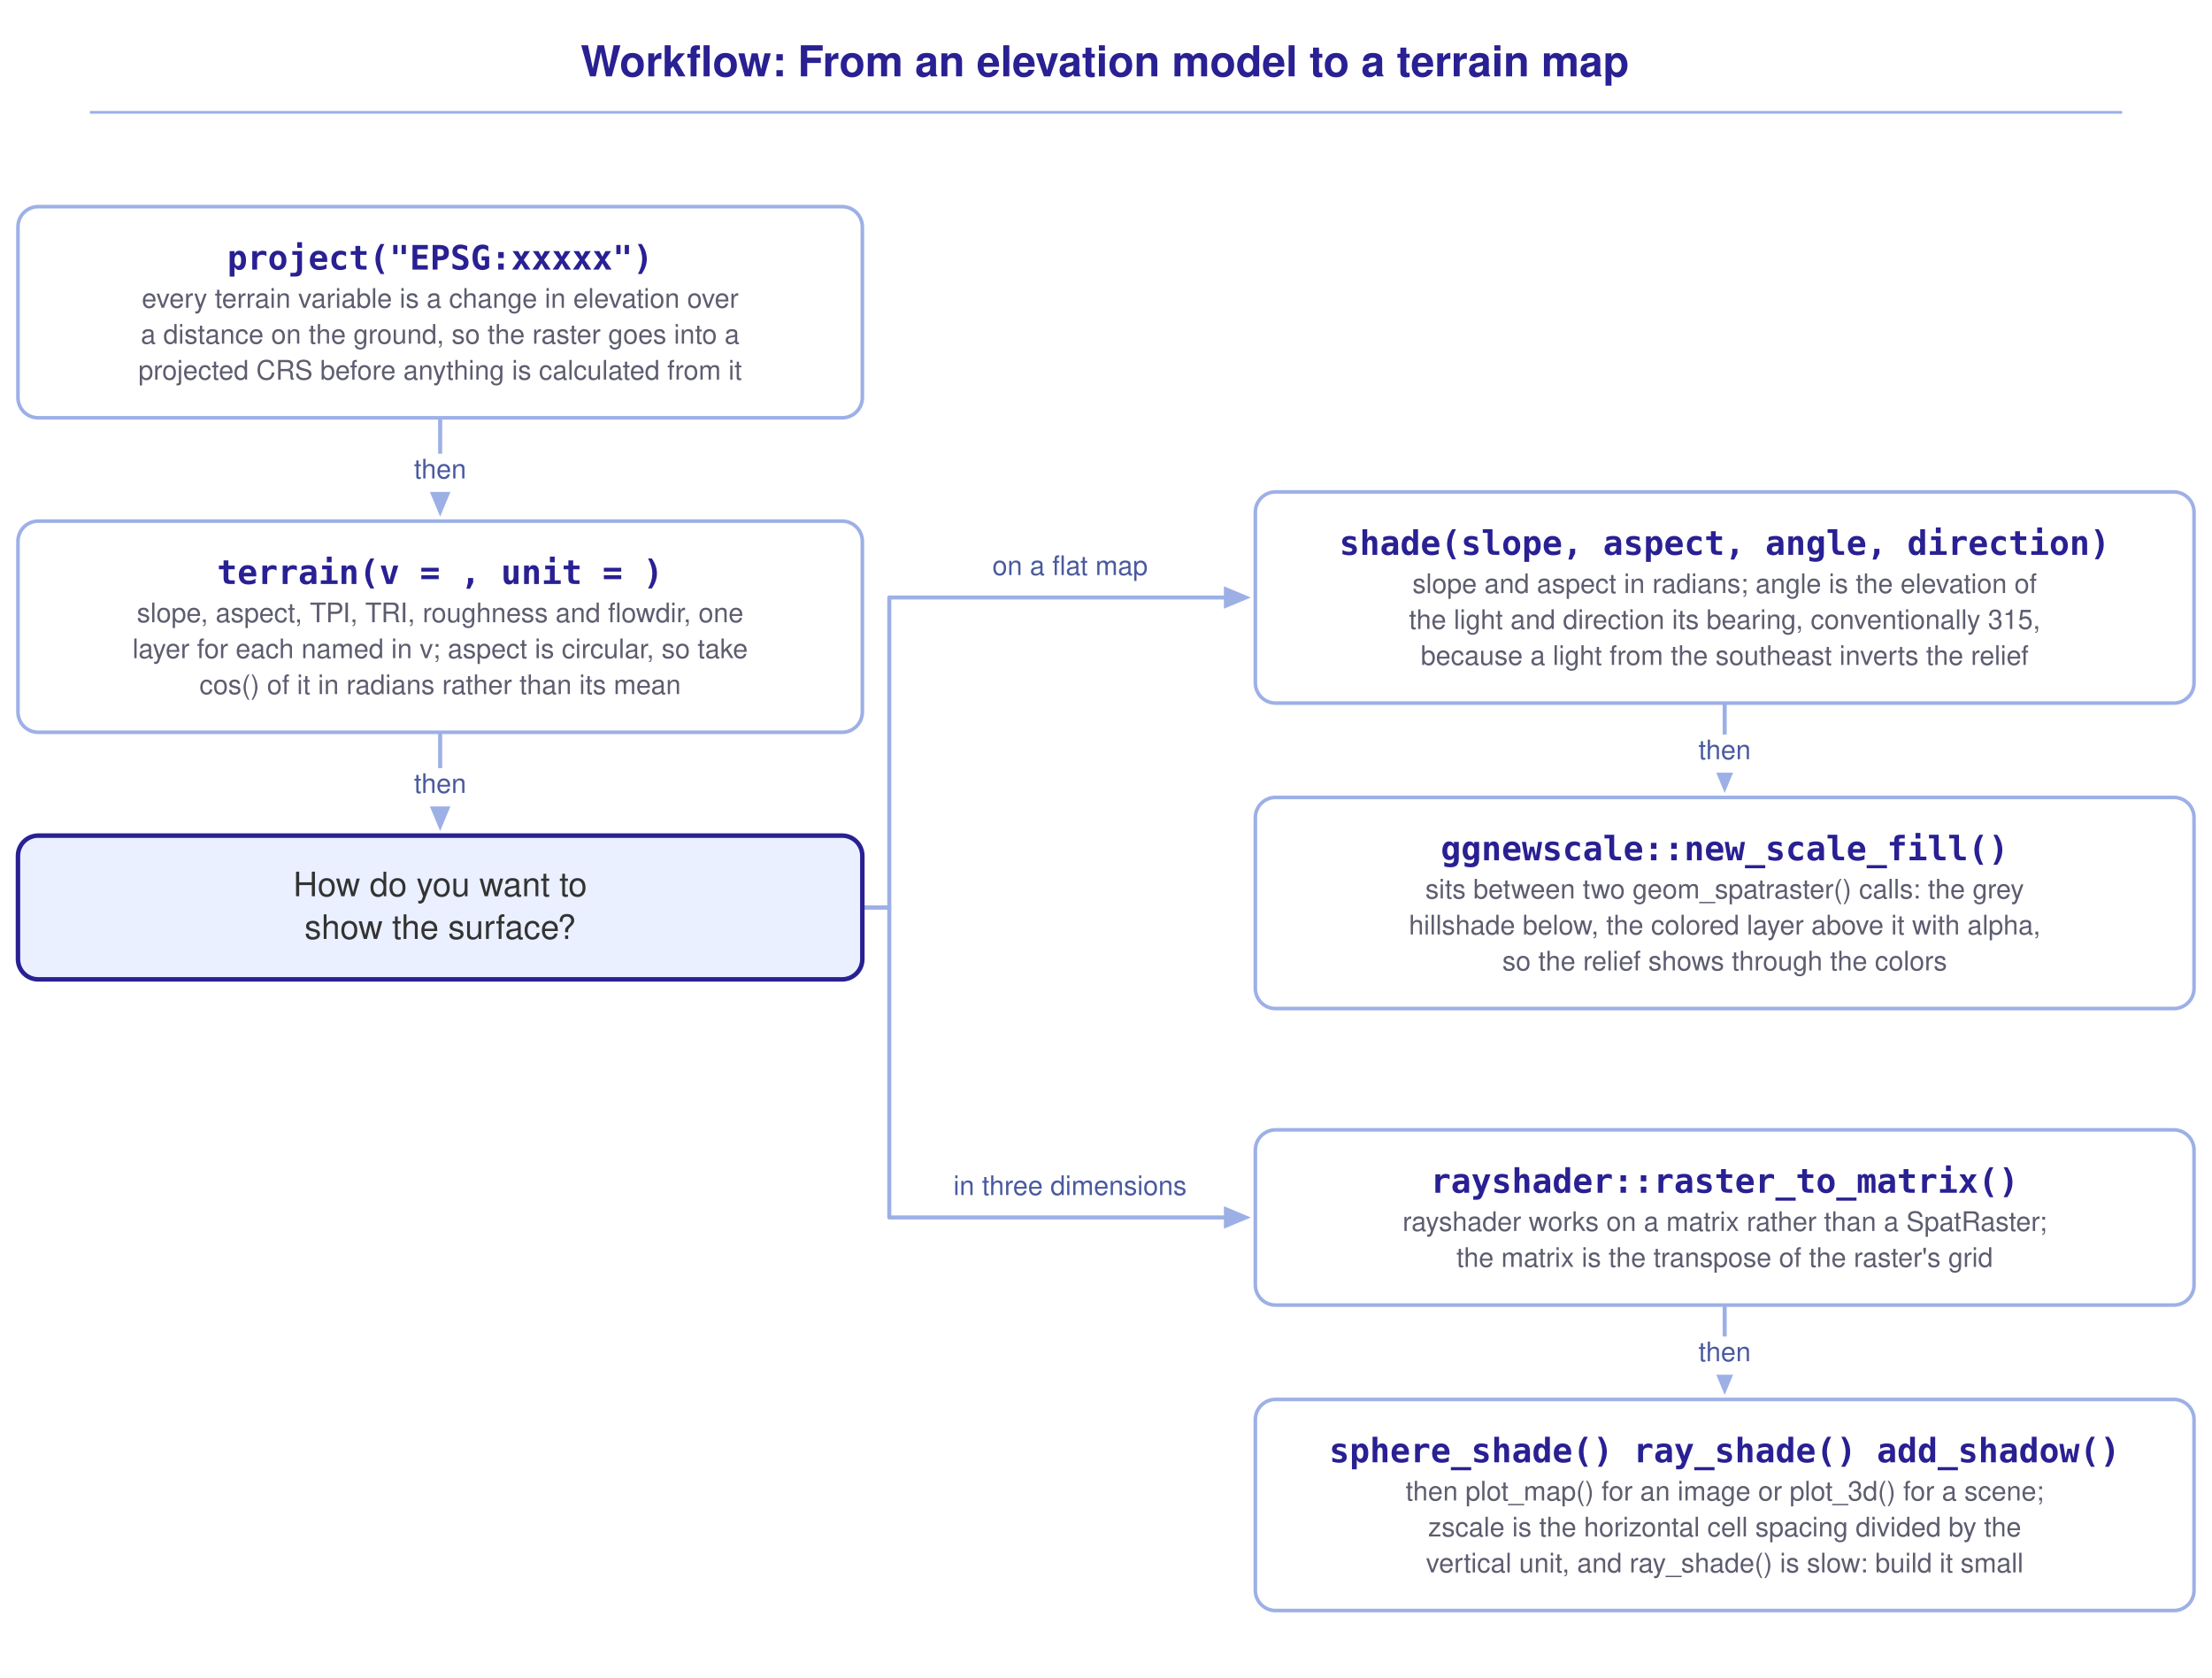
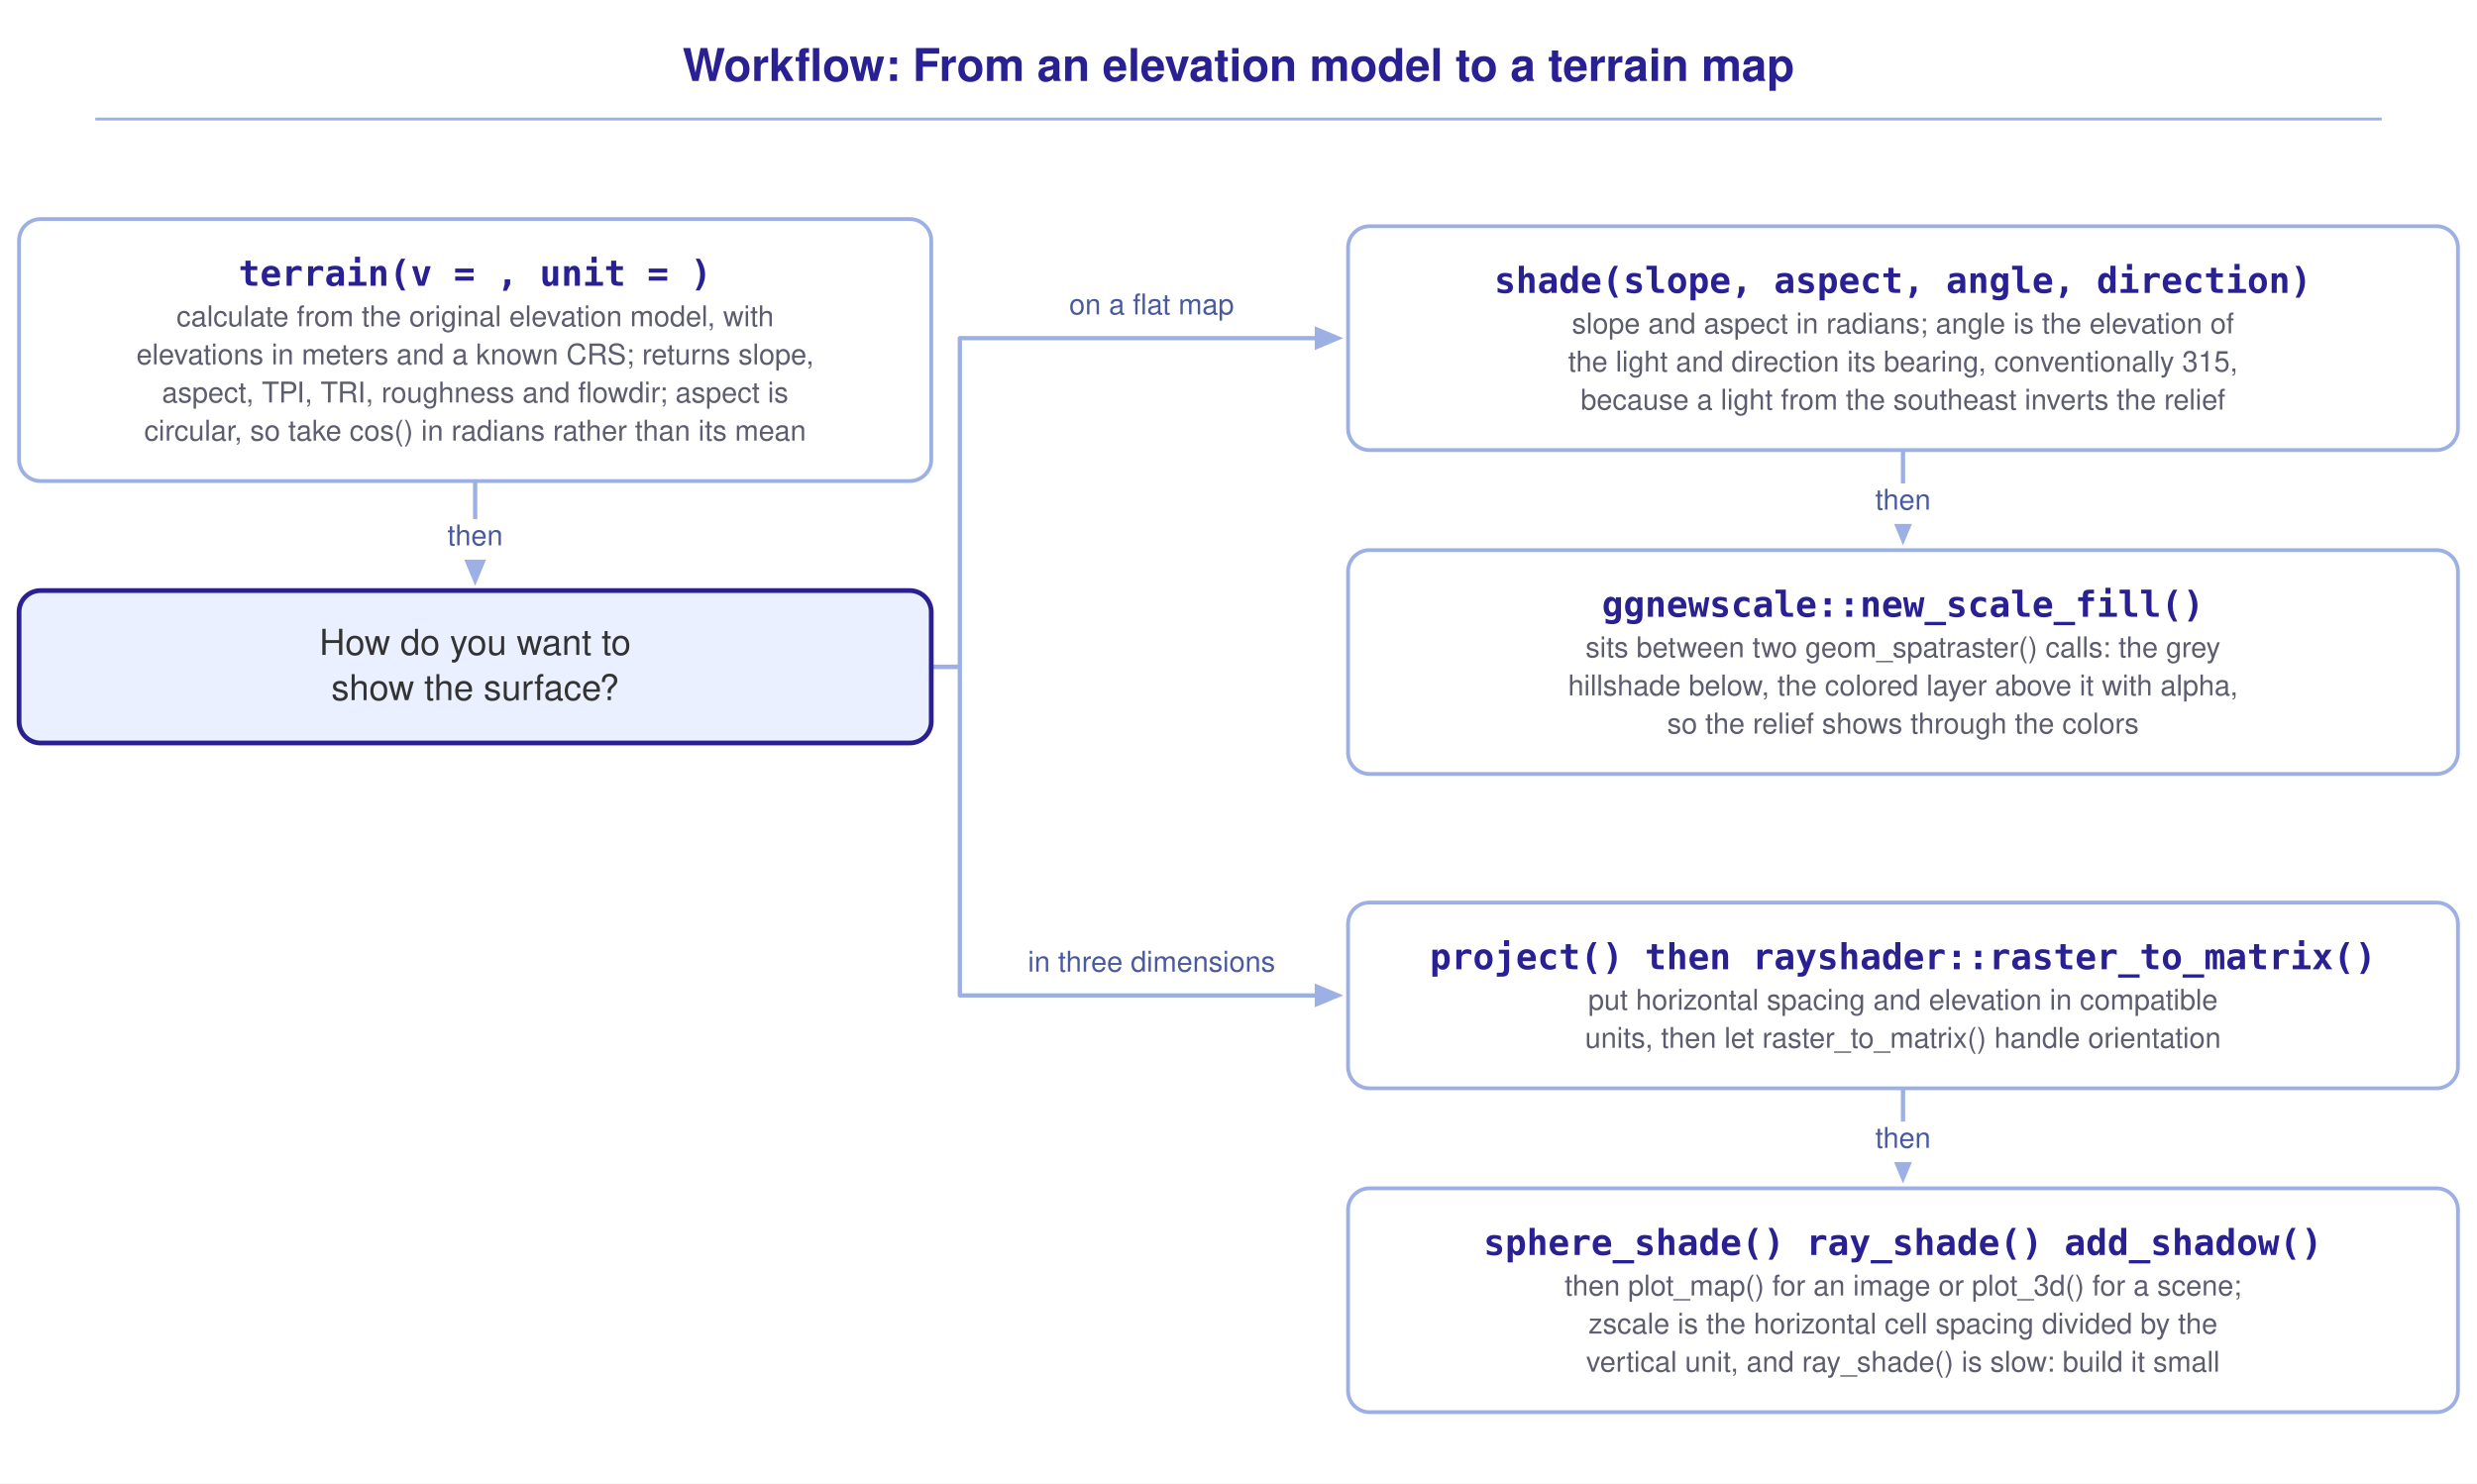
- <svg xmlns="http://www.w3.org/2000/svg" viewBox="0 0 985 747" width="985" height="747" font-family="Helvetica Neue,Helvetica,Arial,sans-serif" role="img">
-   <rect width="985" height="747" fill="#ffffff" />
-   <text x="492" y="34" text-anchor="middle" font-size="19" font-weight="700" fill="#292093">Workflow: From an elevation model to a terrain map</text>
-   <line x1="40" y1="50" x2="945" y2="50" stroke="#9db0e6" stroke-width="1.2" />
+ <svg xmlns="http://www.w3.org/2000/svg" viewBox="0 0 1040 623" width="1040" height="623" font-family="Helvetica Neue,Helvetica,Arial,sans-serif" role="img">
+   <rect width="1040" height="623" fill="#ffffff" />
+   <text x="520" y="34" text-anchor="middle" font-size="19" font-weight="700" fill="#292093">Workflow: From an elevation model to a terrain map</text>
+   <line x1="40" y1="50" x2="1000" y2="50" stroke="#9db0e6" stroke-width="1.2" />
  <g transform="translate(0,52)">
-     <path d="M 196.0 134.0 V 167.0" fill="none" stroke="#9db0e6" stroke-width="1.8" />
-     <polygon points="196.0,178.0 191.0,166.0 201.0,166.0" fill="#9db0e6" />
-     <rect x="179.2" y="150.0" width="33.6" height="17.0" rx="3" fill="#ffffff" />
-     <text x="196.0" y="161.0" text-anchor="middle" font-size="12" fill="#4a5aa0">then</text>
-     <path d="M 196.0 274.0 V 307.0" fill="none" stroke="#9db0e6" stroke-width="1.8" />
-     <polygon points="196.0,318.0 191.0,306.0 201.0,306.0" fill="#9db0e6" />
-     <rect x="179.2" y="290.0" width="33.6" height="17.0" rx="3" fill="#ffffff" />
-     <text x="196.0" y="301.0" text-anchor="middle" font-size="12" fill="#4a5aa0">then</text>
-     <path d="M 768.0 261.0 V 290.0" fill="none" stroke="#9db0e6" stroke-width="1.8" />
-     <polygon points="768.0,301.0 763.0,289.0 773.0,289.0" fill="#9db0e6" />
-     <rect x="751.2" y="275.0" width="33.6" height="17.0" rx="3" fill="#ffffff" />
-     <text x="768.0" y="286.0" text-anchor="middle" font-size="12" fill="#4a5aa0">then</text>
-     <path d="M 768.0 529.0 V 558.0" fill="none" stroke="#9db0e6" stroke-width="1.8" />
-     <polygon points="768.0,569.0 763.0,557.0 773.0,557.0" fill="#9db0e6" />
-     <rect x="751.2" y="543.0" width="33.6" height="17.0" rx="3" fill="#ffffff" />
-     <text x="768.0" y="554.0" text-anchor="middle" font-size="12" fill="#4a5aa0">then</text>
-     <path d="M 384.0 352.0 H 396.0 V 214.0 H 546.0" fill="none" stroke="#9db0e6" stroke-width="1.8" stroke-linejoin="round" />
-     <polygon points="557.0,214.0 545.0,209.0 545.0,219.0" fill="#9db0e6" />
-     <path d="M 384.0 352.0 H 396.0 V 490.0 H 546.0" fill="none" stroke="#9db0e6" stroke-width="1.8" stroke-linejoin="round" />
-     <polygon points="557.0,490.0 545.0,485.0 545.0,495.0" fill="#9db0e6" />
-     <rect x="428.6" y="193.0" width="95.7" height="17.0" rx="3" fill="#ffffff" />
-     <text x="476.5" y="204.0" text-anchor="middle" font-size="12" fill="#4a5aa0">on a flat map</text>
-     <rect x="407.9" y="469.0" width="137.1" height="17.0" rx="3" fill="#ffffff" />
-     <text x="476.5" y="480.0" text-anchor="middle" font-size="12" fill="#4a5aa0">in three dimensions</text>
-     <rect x="8.0" y="40.0" width="376" height="94" rx="9" fill="#ffffff" stroke="#9db0e6" stroke-width="1.6" />
-     <text x="196.0" y="68.0" text-anchor="middle" font-size="15" font-weight="700" font-family="Menlo,Consolas,monospace" fill="#292093">project("EPSG:xxxxx")</text>
-     <text x="196.0" y="85.0" text-anchor="middle" font-size="12" fill="#5d5d70">every terrain variable is a change in elevation over</text>
-     <text x="196.0" y="101.0" text-anchor="middle" font-size="12" fill="#5d5d70">a distance on the ground, so the raster goes into a</text>
-     <text x="196.0" y="117.0" text-anchor="middle" font-size="12" fill="#5d5d70">projected CRS before anything is calculated from it</text>
-     <rect x="8.0" y="180.0" width="376" height="94" rx="9" fill="#ffffff" stroke="#9db0e6" stroke-width="1.6" />
-     <text x="196.0" y="208.0" text-anchor="middle" font-size="15" font-weight="700" font-family="Menlo,Consolas,monospace" fill="#292093">terrain(v = , unit = )</text>
-     <text x="196.0" y="225.0" text-anchor="middle" font-size="12" fill="#5d5d70">slope, aspect, TPI, TRI, roughness and flowdir, one</text>
-     <text x="196.0" y="241.0" text-anchor="middle" font-size="12" fill="#5d5d70">layer for each named in v; aspect is circular, so take</text>
-     <text x="196.0" y="257.0" text-anchor="middle" font-size="12" fill="#5d5d70">cos() of it in radians rather than its mean</text>
-     <rect x="8.0" y="320.0" width="376" height="64" rx="9" fill="#eaf0ff" stroke="#292093" stroke-width="2.0" />
-     <text x="196.0" y="347.0" text-anchor="middle" font-size="15" fill="#333333">How do you want to</text>
-     <text x="196.0" y="366.0" text-anchor="middle" font-size="15" fill="#333333">show the surface?</text>
-     <rect x="559.0" y="167.0" width="418" height="94" rx="9" fill="#ffffff" stroke="#9db0e6" stroke-width="1.6" />
-     <text x="768.0" y="195.0" text-anchor="middle" font-size="15" font-weight="700" font-family="Menlo,Consolas,monospace" fill="#292093">shade(slope, aspect, angle, direction)</text>
-     <text x="768.0" y="212.0" text-anchor="middle" font-size="12" fill="#5d5d70">slope and aspect in radians; angle is the elevation of</text>
-     <text x="768.0" y="228.0" text-anchor="middle" font-size="12" fill="#5d5d70">the light and direction its bearing, conventionally 315,</text>
-     <text x="768.0" y="244.0" text-anchor="middle" font-size="12" fill="#5d5d70">because a light from the southeast inverts the relief</text>
-     <rect x="559.0" y="303.0" width="418" height="94" rx="9" fill="#ffffff" stroke="#9db0e6" stroke-width="1.6" />
-     <text x="768.0" y="331.0" text-anchor="middle" font-size="15" font-weight="700" font-family="Menlo,Consolas,monospace" fill="#292093">ggnewscale::new_scale_fill()</text>
-     <text x="768.0" y="348.0" text-anchor="middle" font-size="12" fill="#5d5d70">sits between two geom_spatraster() calls: the grey</text>
-     <text x="768.0" y="364.0" text-anchor="middle" font-size="12" fill="#5d5d70">hillshade below, the colored layer above it with alpha,</text>
-     <text x="768.0" y="380.0" text-anchor="middle" font-size="12" fill="#5d5d70">so the relief shows through the colors</text>
-     <rect x="559.0" y="451.0" width="418" height="78" rx="9" fill="#ffffff" stroke="#9db0e6" stroke-width="1.6" />
-     <text x="768.0" y="479.0" text-anchor="middle" font-size="15" font-weight="700" font-family="Menlo,Consolas,monospace" fill="#292093">rayshader::raster_to_matrix()</text>
-     <text x="768.0" y="496.0" text-anchor="middle" font-size="12" fill="#5d5d70">rayshader works on a matrix rather than a SpatRaster;</text>
-     <text x="768.0" y="512.0" text-anchor="middle" font-size="12" fill="#5d5d70">the matrix is the transpose of the raster's grid</text>
-     <rect x="559.0" y="571.0" width="418" height="94" rx="9" fill="#ffffff" stroke="#9db0e6" stroke-width="1.6" />
-     <text x="768.0" y="599.0" text-anchor="middle" font-size="15" font-weight="700" font-family="Menlo,Consolas,monospace" fill="#292093">sphere_shade()  ray_shade()  add_shadow()</text>
-     <text x="768.0" y="616.0" text-anchor="middle" font-size="12" fill="#5d5d70">then plot_map() for an image or plot_3d() for a scene;</text>
-     <text x="768.0" y="632.0" text-anchor="middle" font-size="12" fill="#5d5d70">zscale is the horizontal cell spacing divided by the</text>
-     <text x="768.0" y="648.0" text-anchor="middle" font-size="12" fill="#5d5d70">vertical unit, and ray_shade() is slow: build it small</text>
+     <path d="M 199.5 150.0 V 183.0" fill="none" stroke="#9db0e6" stroke-width="1.8" />
+     <polygon points="199.5,194.0 194.5,182.0 204.5,182.0" fill="#9db0e6" />
+     <rect x="182.7" y="166.0" width="33.6" height="17.0" rx="3" fill="#ffffff" />
+     <text x="199.5" y="177.0" text-anchor="middle" font-size="12" fill="#4a5aa0">then</text>
+     <path d="M 799.0 137.0 V 166.0" fill="none" stroke="#9db0e6" stroke-width="1.8" />
+     <polygon points="799.0,177.0 794.0,165.0 804.0,165.0" fill="#9db0e6" />
+     <rect x="782.2" y="151.0" width="33.6" height="17.0" rx="3" fill="#ffffff" />
+     <text x="799.0" y="162.0" text-anchor="middle" font-size="12" fill="#4a5aa0">then</text>
+     <path d="M 799.0 405.0 V 434.0" fill="none" stroke="#9db0e6" stroke-width="1.8" />
+     <polygon points="799.0,445.0 794.0,433.0 804.0,433.0" fill="#9db0e6" />
+     <rect x="782.2" y="419.0" width="33.6" height="17.0" rx="3" fill="#ffffff" />
+     <text x="799.0" y="430.0" text-anchor="middle" font-size="12" fill="#4a5aa0">then</text>
+     <path d="M 391.0 228.0 H 403.0 V 90.0 H 553.0" fill="none" stroke="#9db0e6" stroke-width="1.8" stroke-linejoin="round" />
+     <polygon points="564.0,90.0 552.0,85.0 552.0,95.0" fill="#9db0e6" />
+     <path d="M 391.0 228.0 H 403.0 V 366.0 H 553.0" fill="none" stroke="#9db0e6" stroke-width="1.8" stroke-linejoin="round" />
+     <polygon points="564.0,366.0 552.0,361.0 552.0,371.0" fill="#9db0e6" />
+     <rect x="435.6" y="69.0" width="95.7" height="17.0" rx="3" fill="#ffffff" />
+     <text x="483.5" y="80.0" text-anchor="middle" font-size="12" fill="#4a5aa0">on a flat map</text>
+     <rect x="414.9" y="345.0" width="137.1" height="17.0" rx="3" fill="#ffffff" />
+     <text x="483.5" y="356.0" text-anchor="middle" font-size="12" fill="#4a5aa0">in three dimensions</text>
+     <rect x="8.0" y="40.0" width="383" height="110" rx="9" fill="#ffffff" stroke="#9db0e6" stroke-width="1.6" />
+     <text x="199.5" y="68.0" text-anchor="middle" font-size="15" font-weight="700" font-family="Menlo,Consolas,monospace" fill="#292093">terrain(v = , unit = )</text>
+     <text x="199.5" y="85.0" text-anchor="middle" font-size="12" fill="#5d5d70">calculate from the original elevation model, with</text>
+     <text x="199.5" y="101.0" text-anchor="middle" font-size="12" fill="#5d5d70">elevations in meters and a known CRS; returns slope,</text>
+     <text x="199.5" y="117.0" text-anchor="middle" font-size="12" fill="#5d5d70">aspect, TPI, TRI, roughness and flowdir; aspect is</text>
+     <text x="199.5" y="133.0" text-anchor="middle" font-size="12" fill="#5d5d70">circular, so take cos() in radians rather than its mean</text>
+     <rect x="8.0" y="196.0" width="383" height="64" rx="9" fill="#eaf0ff" stroke="#292093" stroke-width="2.0" />
+     <text x="199.5" y="223.0" text-anchor="middle" font-size="15" fill="#333333">How do you want to</text>
+     <text x="199.5" y="242.0" text-anchor="middle" font-size="15" fill="#333333">show the surface?</text>
+     <rect x="566.0" y="43.0" width="466" height="94" rx="9" fill="#ffffff" stroke="#9db0e6" stroke-width="1.6" />
+     <text x="799.0" y="71.0" text-anchor="middle" font-size="15" font-weight="700" font-family="Menlo,Consolas,monospace" fill="#292093">shade(slope, aspect, angle, direction)</text>
+     <text x="799.0" y="88.0" text-anchor="middle" font-size="12" fill="#5d5d70">slope and aspect in radians; angle is the elevation of</text>
+     <text x="799.0" y="104.0" text-anchor="middle" font-size="12" fill="#5d5d70">the light and direction its bearing, conventionally 315,</text>
+     <text x="799.0" y="120.0" text-anchor="middle" font-size="12" fill="#5d5d70">because a light from the southeast inverts the relief</text>
+     <rect x="566.0" y="179.0" width="466" height="94" rx="9" fill="#ffffff" stroke="#9db0e6" stroke-width="1.6" />
+     <text x="799.0" y="207.0" text-anchor="middle" font-size="15" font-weight="700" font-family="Menlo,Consolas,monospace" fill="#292093">ggnewscale::new_scale_fill()</text>
+     <text x="799.0" y="224.0" text-anchor="middle" font-size="12" fill="#5d5d70">sits between two geom_spatraster() calls: the grey</text>
+     <text x="799.0" y="240.0" text-anchor="middle" font-size="12" fill="#5d5d70">hillshade below, the colored layer above it with alpha,</text>
+     <text x="799.0" y="256.0" text-anchor="middle" font-size="12" fill="#5d5d70">so the relief shows through the colors</text>
+     <rect x="566.0" y="327.0" width="466" height="78" rx="9" fill="#ffffff" stroke="#9db0e6" stroke-width="1.6" />
+     <text x="799.0" y="355.0" text-anchor="middle" font-size="15" font-weight="700" font-family="Menlo,Consolas,monospace" fill="#292093">project()  then  rayshader::raster_to_matrix()</text>
+     <text x="799.0" y="372.0" text-anchor="middle" font-size="12" fill="#5d5d70">put horizontal spacing and elevation in compatible</text>
+     <text x="799.0" y="388.0" text-anchor="middle" font-size="12" fill="#5d5d70">units, then let raster_to_matrix() handle orientation</text>
+     <rect x="566.0" y="447.0" width="466" height="94" rx="9" fill="#ffffff" stroke="#9db0e6" stroke-width="1.6" />
+     <text x="799.0" y="475.0" text-anchor="middle" font-size="15" font-weight="700" font-family="Menlo,Consolas,monospace" fill="#292093">sphere_shade()  ray_shade()  add_shadow()</text>
+     <text x="799.0" y="492.0" text-anchor="middle" font-size="12" fill="#5d5d70">then plot_map() for an image or plot_3d() for a scene;</text>
+     <text x="799.0" y="508.0" text-anchor="middle" font-size="12" fill="#5d5d70">zscale is the horizontal cell spacing divided by the</text>
+     <text x="799.0" y="524.0" text-anchor="middle" font-size="12" fill="#5d5d70">vertical unit, and ray_shade() is slow: build it small</text>
  </g>
</svg>
